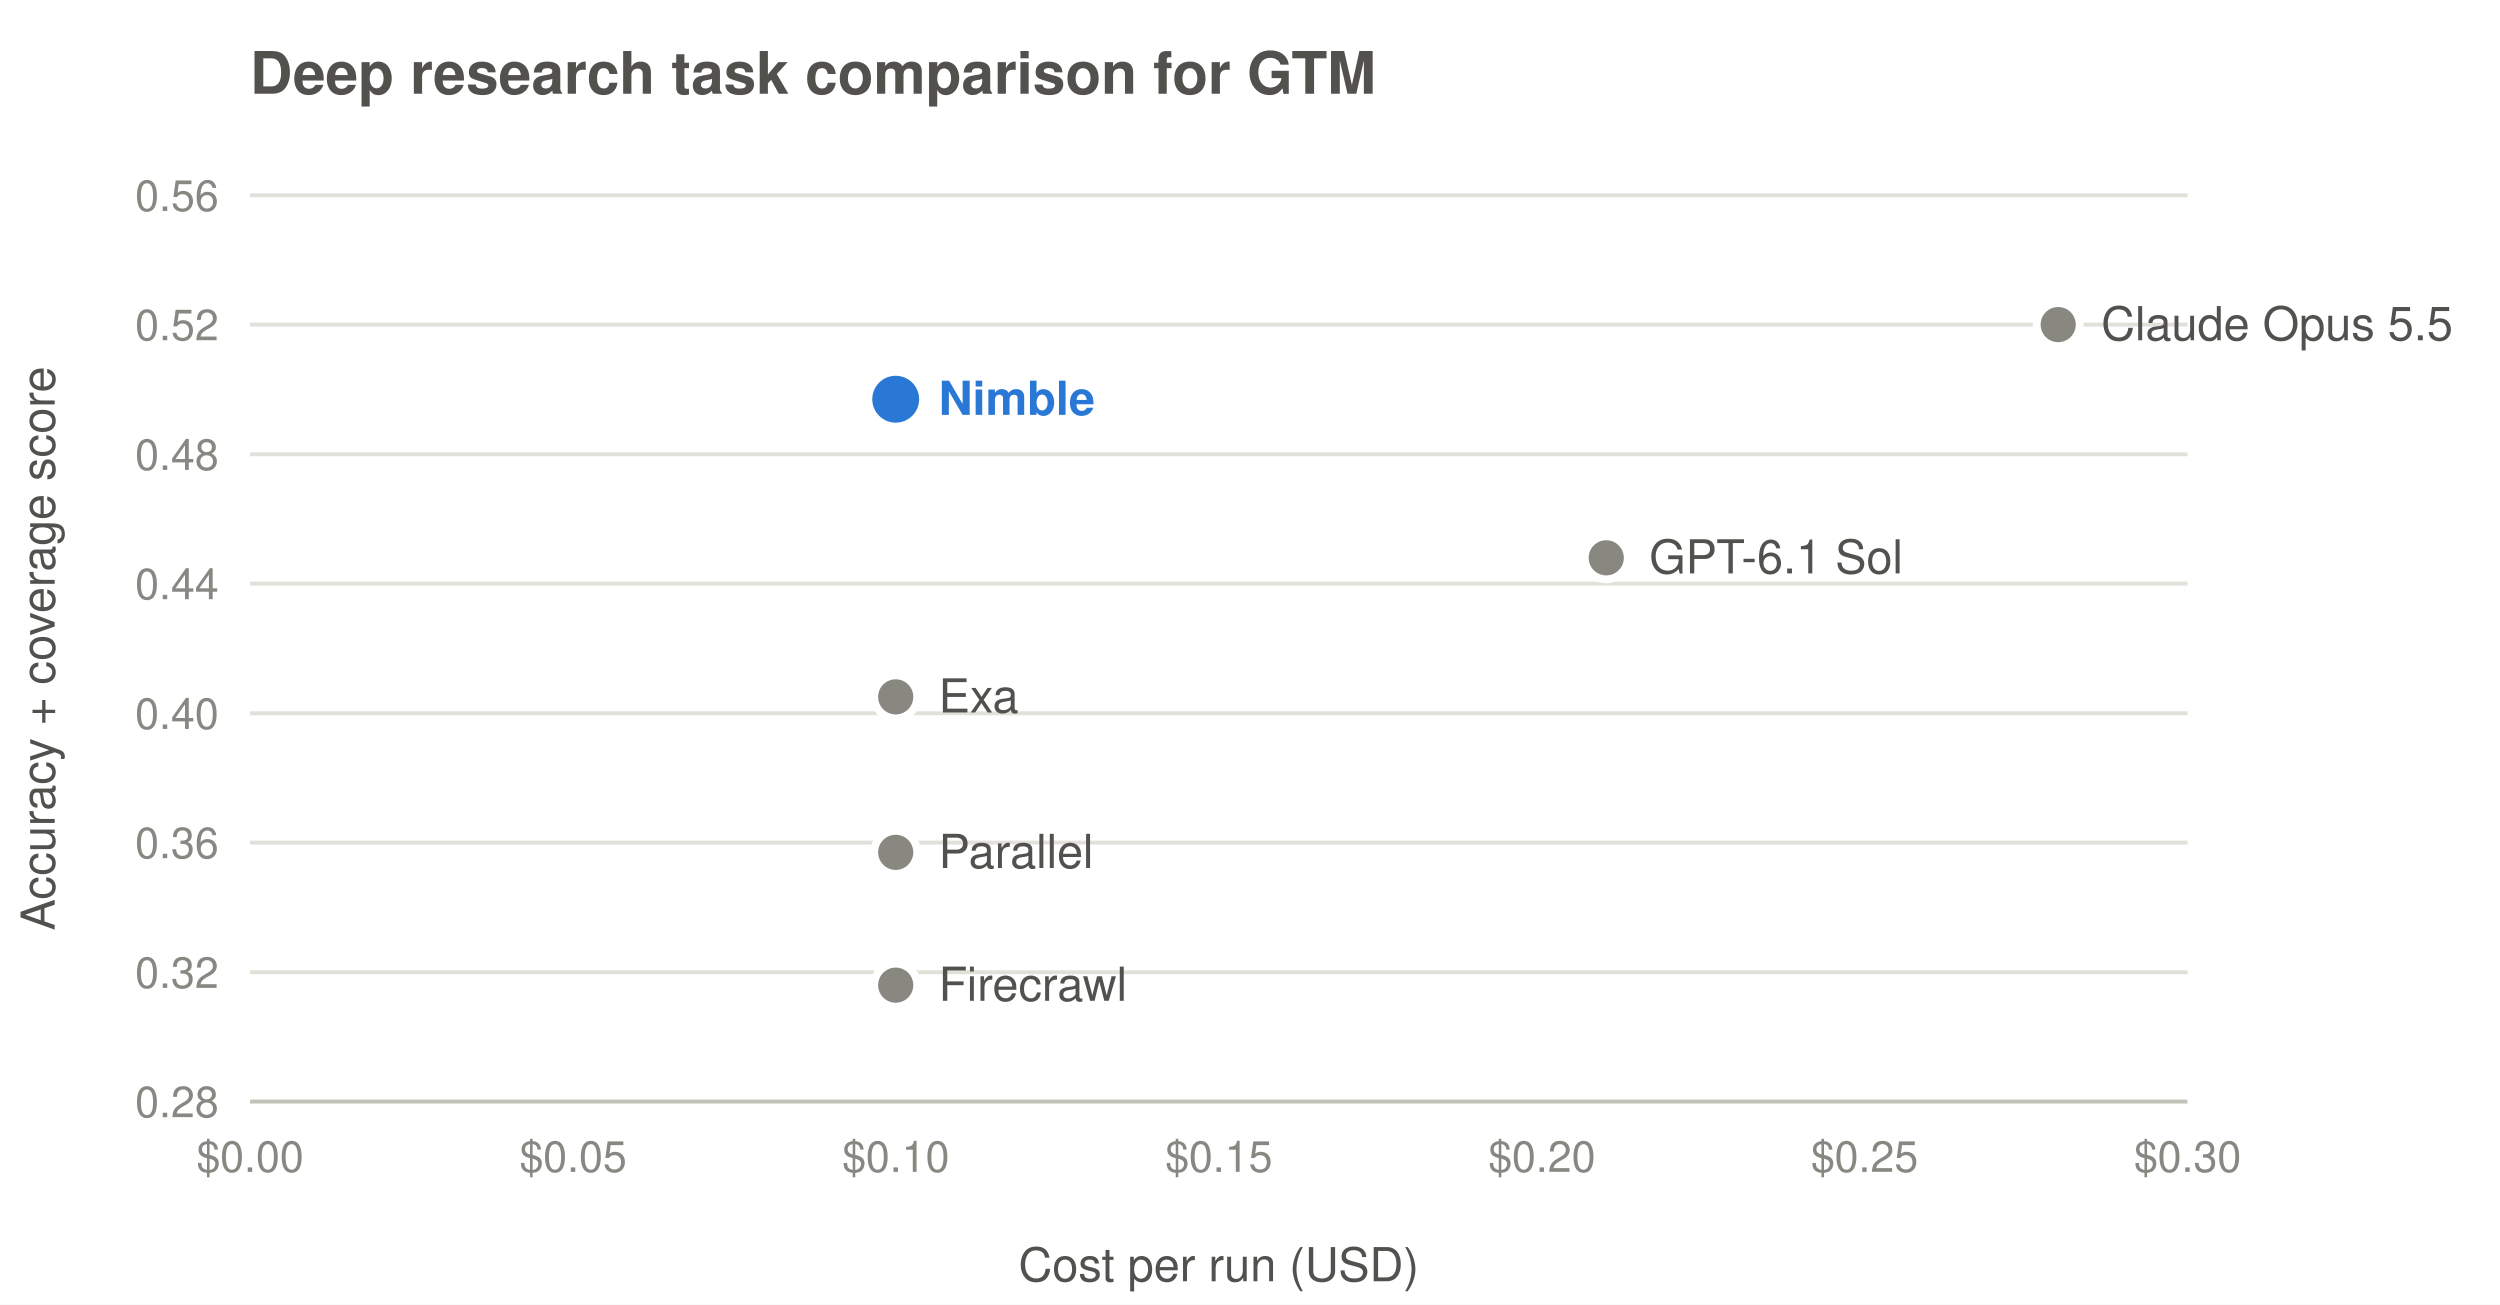
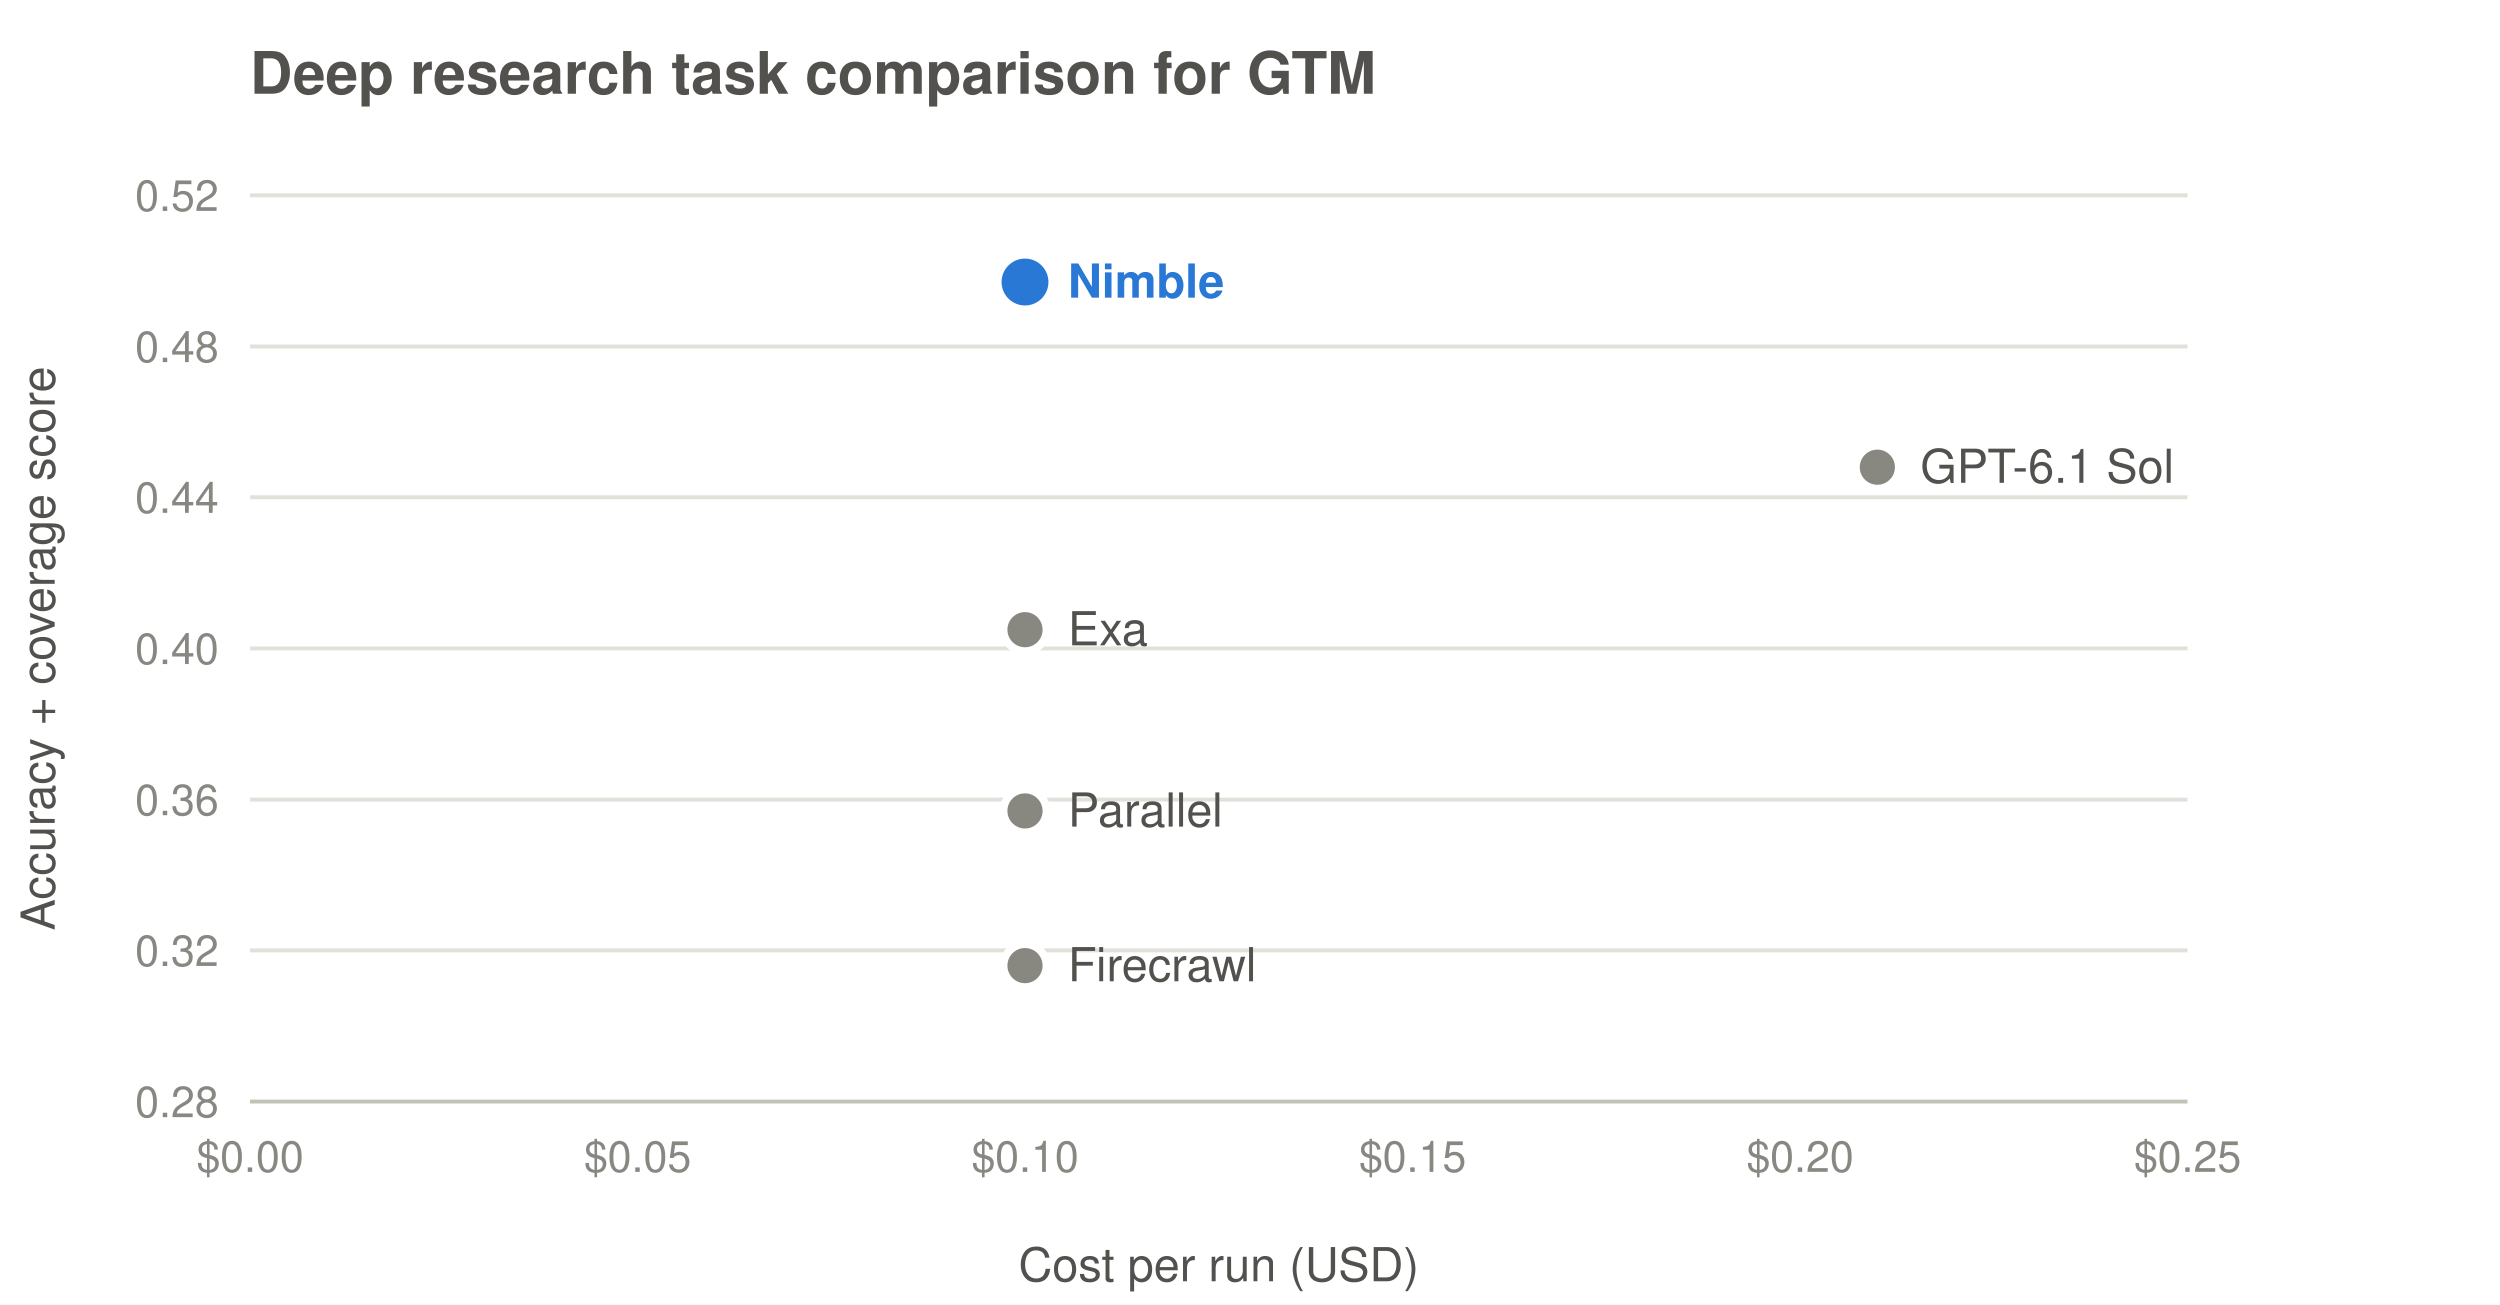
<svg xmlns="http://www.w3.org/2000/svg" viewBox="0 -34 640 334" width="100%" role="img" aria-labelledby="bc-title bc-desc" font-family="system-ui,-apple-system,Segoe UI,Helvetica,Arial,sans-serif">
  <style>.grid{stroke:#e1e0d9;stroke-width:1}.axis{stroke:#c3c2b7;stroke-width:1}.tick{fill:#898781;font-size:11px}.ttl,.lbl{fill:#52514e;font-size:12px}.hd{fill:#52514e;font-size:15px;font-weight:600}.lbl.n{fill:#2a78d6;font-weight:600}.pt{fill:#888780;stroke:#ffffff;stroke-width:2}.pt.n{fill:#2a78d6}</style>
  <rect x="0" y="-34" width="640" height="334" fill="#ffffff" />
  <text class="hd" x="64" y="-10">Deep research task comparison for GTM</text>
  <line class="axis" x1="64" x2="560" y1="248.0" y2="248.0" />
  <text class="tick" x="56" y="252.0" text-anchor="end">0.28</text>
-   <line class="grid" x1="64" x2="560" y1="214.9" y2="214.9" />
-   <text class="tick" x="56" y="218.9" text-anchor="end">0.32</text>
-   <line class="grid" x1="64" x2="560" y1="181.7" y2="181.7" />
-   <text class="tick" x="56" y="185.7" text-anchor="end">0.36</text>
-   <line class="grid" x1="64" x2="560" y1="148.6" y2="148.6" />
-   <text class="tick" x="56" y="152.6" text-anchor="end">0.40</text>
-   <line class="grid" x1="64" x2="560" y1="115.4" y2="115.4" />
-   <text class="tick" x="56" y="119.4" text-anchor="end">0.44</text>
-   <line class="grid" x1="64" x2="560" y1="82.3" y2="82.3" />
-   <text class="tick" x="56" y="86.3" text-anchor="end">0.48</text>
-   <line class="grid" x1="64" x2="560" y1="49.1" y2="49.1" />
-   <text class="tick" x="56" y="53.1" text-anchor="end">0.52</text>
+   <line class="grid" x1="64" x2="560" y1="209.3" y2="209.3" />
+   <text class="tick" x="56" y="213.3" text-anchor="end">0.32</text>
+   <line class="grid" x1="64" x2="560" y1="170.7" y2="170.7" />
+   <text class="tick" x="56" y="174.7" text-anchor="end">0.36</text>
+   <line class="grid" x1="64" x2="560" y1="132.0" y2="132.0" />
+   <text class="tick" x="56" y="136.0" text-anchor="end">0.40</text>
+   <line class="grid" x1="64" x2="560" y1="93.3" y2="93.3" />
+   <text class="tick" x="56" y="97.3" text-anchor="end">0.44</text>
+   <line class="grid" x1="64" x2="560" y1="54.7" y2="54.7" />
+   <text class="tick" x="56" y="58.7" text-anchor="end">0.48</text>
  <line class="grid" x1="64" x2="560" y1="16.0" y2="16.0" />
-   <text class="tick" x="56" y="20.0" text-anchor="end">0.56</text>
+   <text class="tick" x="56" y="20.0" text-anchor="end">0.52</text>
  <text class="tick" x="64.0" y="266" text-anchor="middle">$0.00</text>
-   <text class="tick" x="146.7" y="266" text-anchor="middle">$0.05</text>
-   <text class="tick" x="229.3" y="266" text-anchor="middle">$0.10</text>
-   <text class="tick" x="312.0" y="266" text-anchor="middle">$0.15</text>
-   <text class="tick" x="394.7" y="266" text-anchor="middle">$0.20</text>
-   <text class="tick" x="477.3" y="266" text-anchor="middle">$0.25</text>
-   <text class="tick" x="560.0" y="266" text-anchor="middle">$0.30</text>
+   <text class="tick" x="163.2" y="266" text-anchor="middle">$0.05</text>
+   <text class="tick" x="262.4" y="266" text-anchor="middle">$0.10</text>
+   <text class="tick" x="361.6" y="266" text-anchor="middle">$0.15</text>
+   <text class="tick" x="460.8" y="266" text-anchor="middle">$0.20</text>
+   <text class="tick" x="560.0" y="266" text-anchor="middle">$0.25</text>
  <text class="ttl" x="312" y="294" text-anchor="middle">Cost per run (USD)</text>
  <text class="ttl" transform="translate(14 132) rotate(-90)" text-anchor="middle">Accuracy + coverage score</text>
-   <circle class="pt n" cx="229.3" cy="68.2" r="7" />
-   <text class="lbl n" x="240.3" y="72.2">Nimble</text>
-   <circle class="pt" cx="526.9" cy="49.1" r="5.5" />
-   <text class="lbl" x="537.9" y="53.1">Claude Opus 5.5</text>
-   <circle class="pt" cx="411.2" cy="108.8" r="5.5" />
-   <text class="lbl" x="422.2" y="112.8">GPT-6.1 Sol</text>
-   <circle class="pt" cx="229.3" cy="144.4" r="5.5" />
-   <text class="lbl" x="240.3" y="148.4">Exa</text>
-   <circle class="pt" cx="229.3" cy="184.2" r="5.5" />
-   <text class="lbl" x="240.3" y="188.2">Parallel</text>
-   <circle class="pt" cx="229.3" cy="218.2" r="5.5" />
-   <text class="lbl" x="240.3" y="222.2">Firecrawl</text>
+   <circle class="pt n" cx="262.4" cy="38.2" r="7" />
+   <text class="lbl n" x="273.4" y="42.2">Nimble</text>
+   <circle class="pt" cx="480.6" cy="85.6" r="5.5" />
+   <text class="lbl" x="491.6" y="89.6">GPT-6.1 Sol</text>
+   <circle class="pt" cx="262.4" cy="127.2" r="5.5" />
+   <text class="lbl" x="273.4" y="131.2">Exa</text>
+   <circle class="pt" cx="262.4" cy="173.6" r="5.5" />
+   <text class="lbl" x="273.4" y="177.6">Parallel</text>
+   <circle class="pt" cx="262.4" cy="213.2" r="5.5" />
+   <text class="lbl" x="273.4" y="217.2">Firecrawl</text>
</svg>
